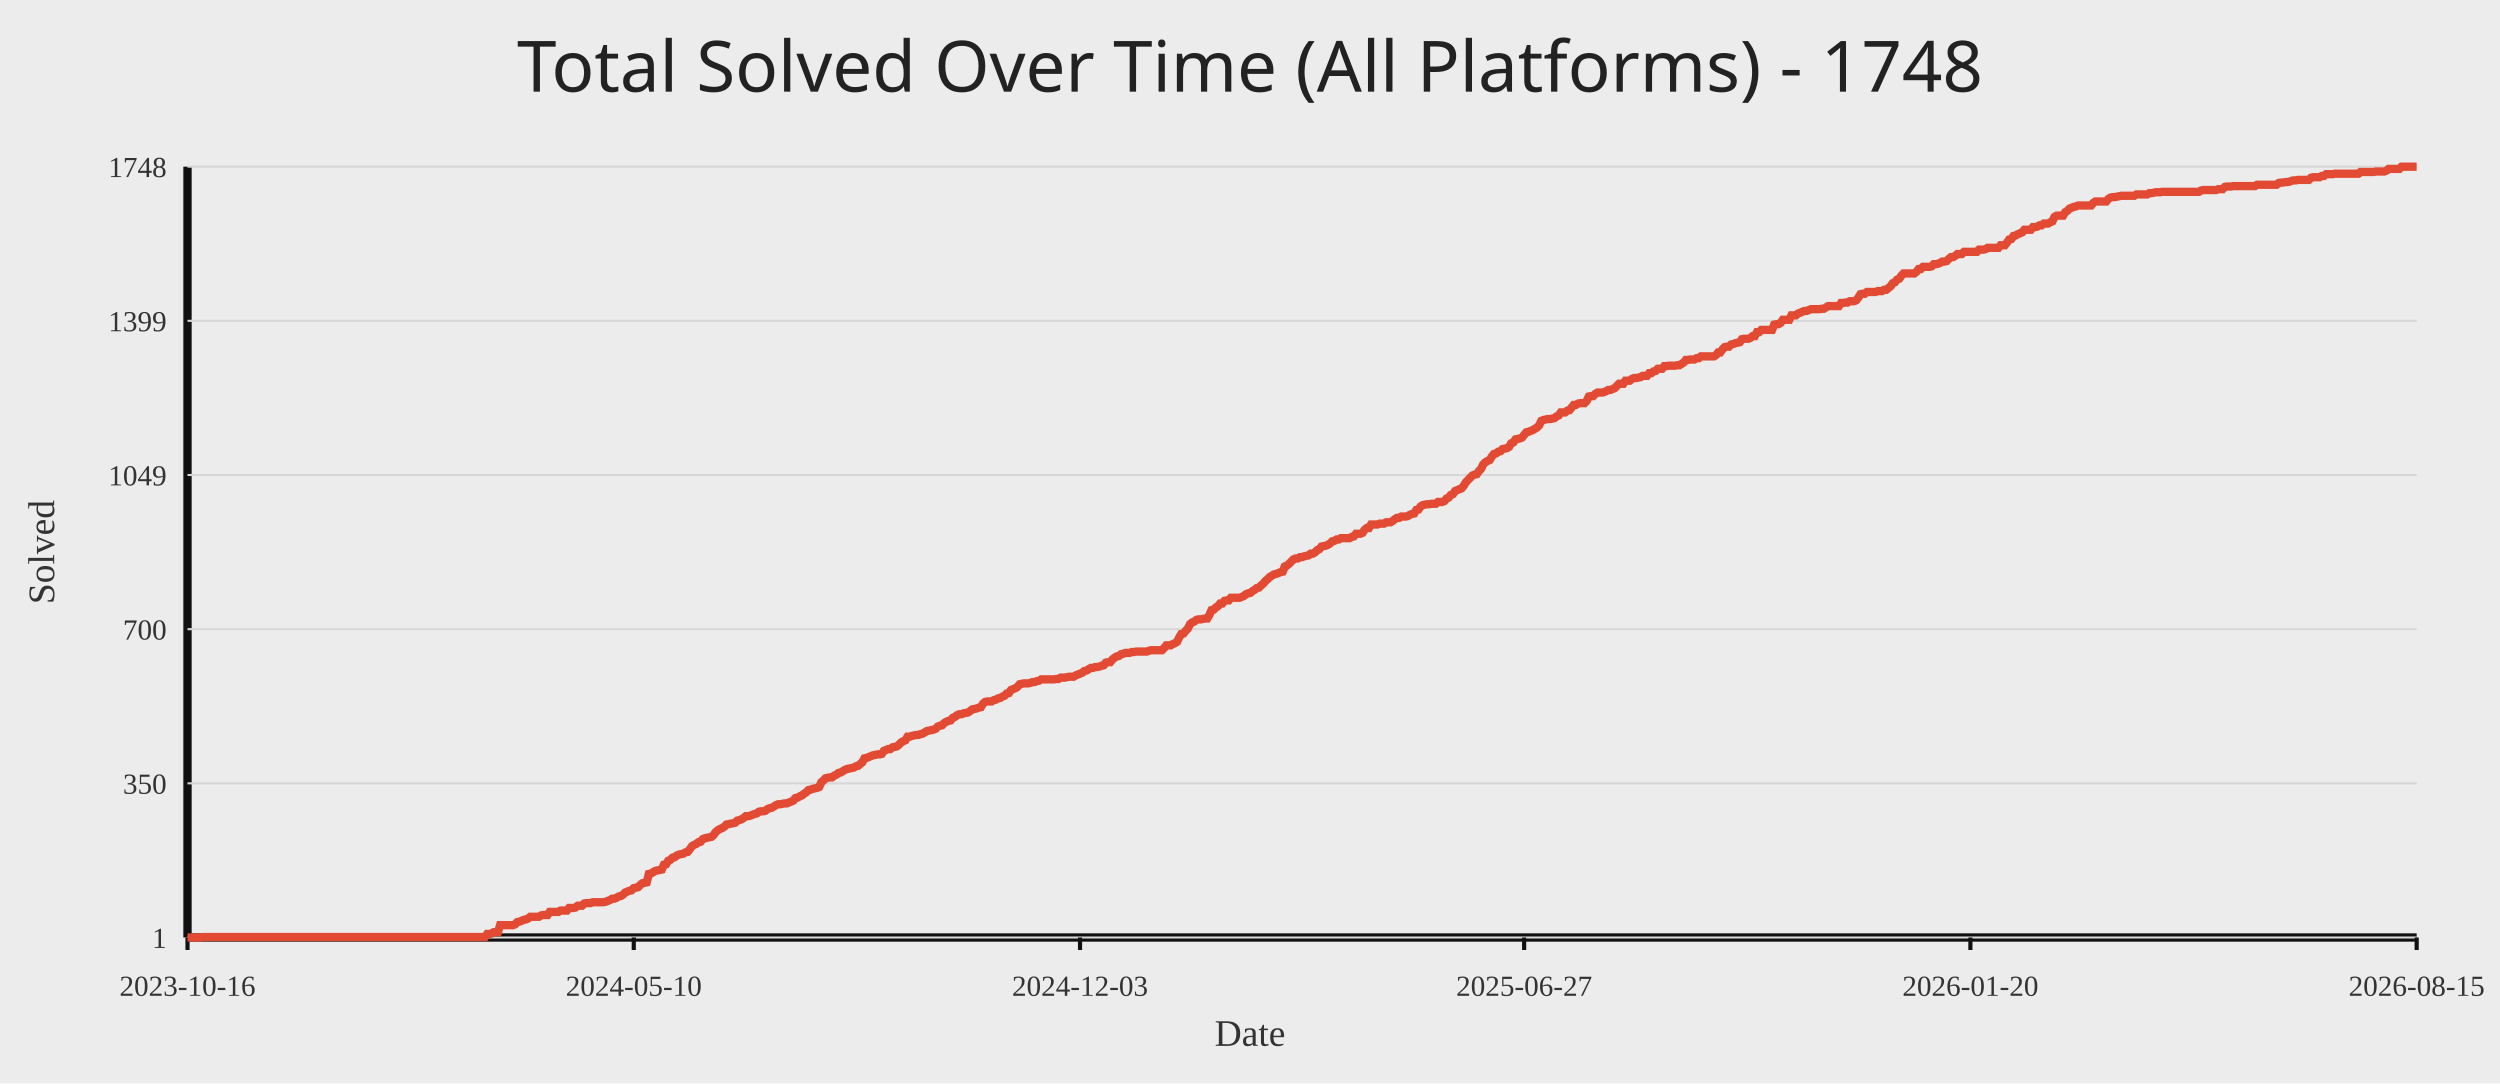
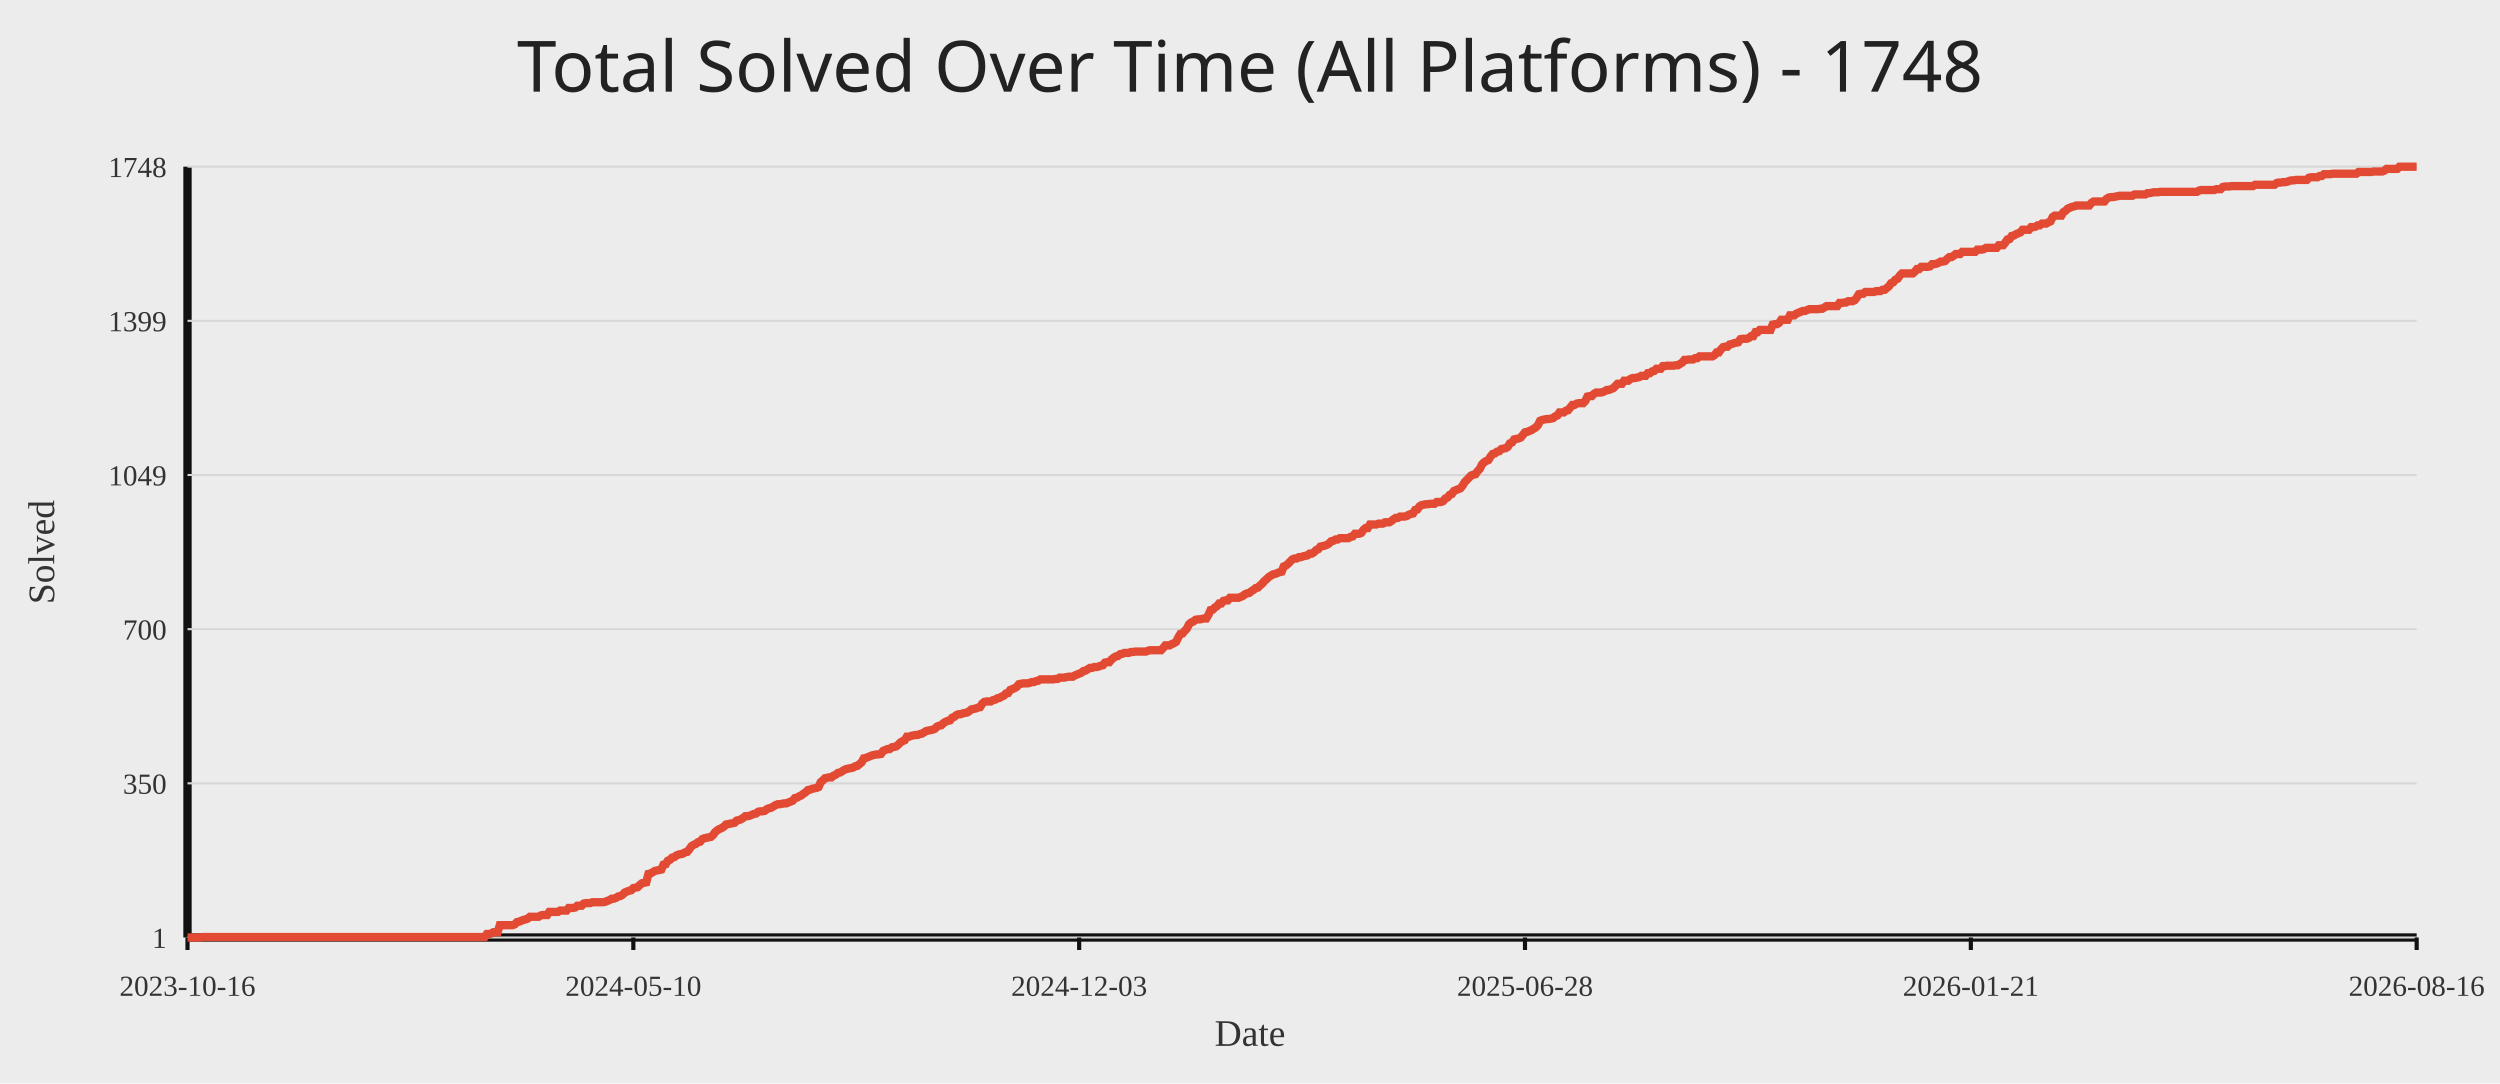
<svg xmlns="http://www.w3.org/2000/svg" width="1200" height="520">
  <rect width="100%" height="100%" fill="#ececec" />
  <text x="50%" y="44" text-anchor="middle" fill="#222" font-size="34" font-family="Comic Sans MS, Segoe UI">Total Solved Over Time (All Platforms) - 1748</text>
  <line x1="90" y1="450" x2="1160" y2="450" stroke="#111" stroke-width="4" />
  <line x1="90" y1="80" x2="90" y2="450" stroke="#111" stroke-width="4" />
  <line x1="90" y1="450.00" x2="1160" y2="450.00" stroke="#d7d7d7" stroke-width="1" />
  <text x="80" y="455.00" text-anchor="end" fill="#333" font-size="14">1</text>
  <line x1="90" y1="376.00" x2="1160" y2="376.00" stroke="#d7d7d7" stroke-width="1" />
  <text x="80" y="381.00" text-anchor="end" fill="#333" font-size="14">350</text>
  <line x1="90" y1="302.00" x2="1160" y2="302.00" stroke="#d7d7d7" stroke-width="1" />
  <text x="80" y="307.00" text-anchor="end" fill="#333" font-size="14">700</text>
  <line x1="90" y1="228.00" x2="1160" y2="228.00" stroke="#d7d7d7" stroke-width="1" />
  <text x="80" y="233.00" text-anchor="end" fill="#333" font-size="14">1049</text>
  <line x1="90" y1="154.00" x2="1160" y2="154.00" stroke="#d7d7d7" stroke-width="1" />
  <text x="80" y="159.00" text-anchor="end" fill="#333" font-size="14">1399</text>
  <line x1="90" y1="80.00" x2="1160" y2="80.00" stroke="#d7d7d7" stroke-width="1" />
  <text x="80" y="85.00" text-anchor="end" fill="#333" font-size="14">1748</text>
  <line x1="90.00" y1="450" x2="90.00" y2="456" stroke="#111" stroke-width="2" />
  <text x="90.00" y="478" text-anchor="middle" fill="#333" font-size="14">2023-10-16</text>
-   <line x1="304.21" y1="450" x2="304.21" y2="456" stroke="#111" stroke-width="2" />
-   <text x="304.21" y="478" text-anchor="middle" fill="#333" font-size="14">2024-05-10</text>
-   <line x1="518.41" y1="450" x2="518.41" y2="456" stroke="#111" stroke-width="2" />
-   <text x="518.41" y="478" text-anchor="middle" fill="#333" font-size="14">2024-12-03</text>
-   <line x1="731.59" y1="450" x2="731.59" y2="456" stroke="#111" stroke-width="2" />
-   <text x="731.59" y="478" text-anchor="middle" fill="#333" font-size="14">2025-06-27</text>
-   <line x1="945.79" y1="450" x2="945.79" y2="456" stroke="#111" stroke-width="2" />
-   <text x="945.79" y="478" text-anchor="middle" fill="#333" font-size="14">2026-01-20</text>
+   <line x1="304.00" y1="450" x2="304.00" y2="456" stroke="#111" stroke-width="2" />
+   <text x="304.00" y="478" text-anchor="middle" fill="#333" font-size="14">2024-05-10</text>
+   <line x1="518.00" y1="450" x2="518.00" y2="456" stroke="#111" stroke-width="2" />
+   <text x="518.00" y="478" text-anchor="middle" fill="#333" font-size="14">2024-12-03</text>
+   <line x1="732.00" y1="450" x2="732.00" y2="456" stroke="#111" stroke-width="2" />
+   <text x="732.00" y="478" text-anchor="middle" fill="#333" font-size="14">2025-06-28</text>
+   <line x1="946.00" y1="450" x2="946.00" y2="456" stroke="#111" stroke-width="2" />
+   <text x="946.00" y="478" text-anchor="middle" fill="#333" font-size="14">2026-01-21</text>
  <line x1="1160.00" y1="450" x2="1160.00" y2="456" stroke="#111" stroke-width="2" />
-   <text x="1160.00" y="478" text-anchor="middle" fill="#333" font-size="14">2026-08-15</text>
-   <polyline fill="none" stroke="#e24a33" stroke-width="4" points="90.00,450.00 91.03,450.00 92.07,450.00 93.10,450.00 94.14,450.00 95.17,450.00 96.21,450.00 97.24,449.79 98.28,449.79 99.31,449.79 100.35,449.79 101.38,449.79 102.42,449.79 103.45,449.79 104.49,449.79 105.52,449.79 106.56,449.79 107.59,449.79 108.63,449.79 109.66,449.79 110.70,449.79 111.73,449.79 112.77,449.79 113.80,449.79 114.84,449.79 115.87,449.79 116.91,449.79 117.94,449.79 118.97,449.79 120.01,449.79 121.04,449.79 122.08,449.79 123.11,449.79 124.15,449.79 125.18,449.79 126.22,449.79 127.25,449.79 128.29,449.79 129.32,449.79 130.36,449.79 131.39,449.79 132.43,449.79 133.46,449.79 134.50,449.79 135.53,449.79 136.57,449.79 137.60,449.79 138.64,449.79 139.67,449.79 140.71,449.79 141.74,449.79 142.78,449.79 143.81,449.79 144.85,449.79 145.88,449.79 146.91,449.79 147.95,449.79 148.98,449.79 150.02,449.79 151.05,449.79 152.09,449.79 153.12,449.79 154.16,449.79 155.19,449.79 156.23,449.79 157.26,449.79 158.30,449.79 159.33,449.79 160.37,449.79 161.40,449.79 162.44,449.79 163.47,449.79 164.51,449.79 165.54,449.79 166.58,449.79 167.61,449.79 168.65,449.79 169.68,449.79 170.72,449.79 171.75,449.79 172.79,449.79 173.82,449.79 174.85,449.79 175.89,449.79 176.92,449.79 177.96,449.79 178.99,449.79 180.03,449.79 181.06,449.79 182.10,449.79 183.13,449.79 184.17,449.79 185.20,449.79 186.24,449.79 187.27,449.79 188.31,449.79 189.34,449.79 190.38,449.79 191.41,449.79 192.45,449.79 193.48,449.79 194.52,449.79 195.55,449.79 196.59,449.79 197.62,449.79 198.66,449.79 199.69,449.79 200.73,449.79 201.76,449.79 202.79,449.79 203.83,449.79 204.86,449.79 205.90,449.79 206.93,449.79 207.97,449.79 209.00,449.79 210.04,449.79 211.07,449.79 212.11,449.79 213.14,449.79 214.18,449.79 215.21,449.79 216.25,449.79 217.28,449.79 218.32,449.79 219.35,449.79 220.39,449.79 221.42,449.79 222.46,449.79 223.49,449.79 224.53,449.79 225.56,449.79 226.60,449.79 227.63,449.79 228.67,449.79 229.70,449.79 230.74,449.79 231.77,449.79 232.80,449.79 233.84,448.31 234.87,448.31 235.91,448.09 236.94,447.46 237.98,447.46 239.01,447.46 240.05,444.07 241.08,444.07 242.12,444.07 243.15,444.07 244.19,444.07 245.22,444.07 246.26,444.07 247.29,443.65 248.33,442.59 249.36,442.38 250.40,441.95 251.43,441.53 252.47,441.32 253.50,440.89 254.54,440.05 255.57,440.05 256.61,440.05 257.64,440.05 258.68,440.05 259.71,439.41 260.74,439.20 261.78,439.20 262.81,439.20 263.85,437.72 264.88,437.72 265.92,437.72 266.95,437.72 267.99,437.72 269.02,437.08 270.06,437.08 271.09,437.08 272.13,437.08 273.16,435.81 274.20,435.81 275.23,435.81 276.27,435.60 277.30,434.75 278.34,434.75 279.37,434.75 280.41,433.69 281.44,433.48 282.48,433.48 283.51,433.48 284.55,433.06 285.58,433.06 286.62,433.06 287.65,433.06 288.68,433.06 289.72,433.06 290.75,432.84 291.79,432.42 292.82,432.00 293.86,431.36 294.89,431.36 295.93,430.94 296.96,430.30 298.00,430.09 299.03,429.46 300.07,428.40 301.10,427.97 302.14,427.55 303.17,427.34 304.21,426.28 305.24,426.07 306.28,425.86 307.31,424.80 308.35,423.95 309.38,423.74 310.42,423.53 311.45,419.50 312.49,419.29 313.52,418.65 314.56,418.02 315.59,417.81 316.62,417.60 317.66,417.38 318.69,415.05 319.73,414.84 320.76,413.15 321.80,412.72 322.83,411.67 323.87,411.45 324.90,410.61 325.94,410.18 326.97,409.97 328.01,409.76 329.04,409.12 330.08,408.91 331.11,407.64 332.15,406.16 333.18,405.52 334.22,405.10 335.25,404.25 336.29,404.04 337.32,402.77 338.36,402.35 339.39,402.14 340.43,401.92 341.46,401.71 342.50,400.86 343.53,399.38 344.56,398.53 345.60,397.90 346.63,397.48 347.67,396.84 348.70,395.78 349.74,395.57 350.77,395.36 351.81,395.15 352.84,394.93 353.88,393.88 354.91,393.66 355.95,393.24 356.98,392.60 358.02,391.76 359.05,391.76 360.09,391.55 361.12,391.12 362.16,390.70 363.19,390.49 364.23,389.64 365.26,389.43 366.30,389.43 367.33,389.22 368.37,388.37 369.40,387.95 370.44,387.73 371.47,387.10 372.50,386.46 373.54,386.04 374.57,386.04 375.61,385.83 376.64,385.62 377.68,385.62 378.71,385.19 379.75,384.77 380.78,384.34 381.82,383.07 382.85,382.86 383.89,382.23 384.92,381.80 385.96,380.96 386.99,380.32 388.03,379.26 389.06,379.05 390.10,378.63 391.13,378.41 392.17,378.20 393.20,377.78 394.24,375.45 395.27,374.60 396.31,373.54 397.34,373.33 398.38,373.12 399.41,373.12 400.44,372.27 401.48,371.85 402.51,371.00 403.55,370.79 404.58,370.15 405.62,369.52 406.65,369.10 407.69,368.88 408.72,368.67 409.76,368.46 410.79,367.82 411.83,367.61 412.86,366.77 413.90,365.92 414.93,364.01 415.97,363.80 417.00,363.38 418.04,362.95 419.07,362.53 420.11,362.32 421.14,362.11 422.18,362.11 423.21,361.89 424.25,360.41 425.28,359.99 426.32,359.56 427.35,359.56 428.38,358.72 429.42,358.51 430.45,358.29 431.49,357.45 432.52,356.39 433.56,355.75 434.59,355.33 435.63,353.63 436.66,353.63 437.70,353.21 438.73,353.00 439.77,352.79 440.80,352.79 441.84,352.36 442.87,352.15 443.91,351.52 444.94,350.88 445.98,350.67 447.01,350.46 448.05,350.25 449.08,349.82 450.12,348.76 451.15,348.34 452.19,348.13 453.22,347.07 454.26,346.43 455.29,346.01 456.32,345.80 457.36,344.53 458.39,344.10 459.43,343.26 460.46,342.83 461.50,342.83 462.53,342.41 463.57,342.20 464.60,341.99 465.64,341.35 466.67,340.50 467.71,340.29 468.74,340.08 469.78,339.66 470.81,339.44 471.85,337.75 472.88,336.90 473.92,336.69 474.95,336.69 475.99,336.69 477.02,336.06 478.06,335.84 479.09,335.21 480.13,335.00 481.16,334.36 482.20,333.94 483.23,332.88 484.26,332.67 485.30,331.18 486.33,330.76 487.37,330.34 488.40,329.70 489.44,328.43 490.47,328.22 491.51,328.01 492.54,328.01 493.58,328.01 494.61,327.80 495.65,327.37 496.68,327.37 497.72,326.95 498.75,326.74 499.79,326.10 500.82,326.10 501.86,326.10 502.89,326.10 503.93,326.10 504.96,326.10 506.00,326.10 507.03,325.89 508.07,325.89 509.10,325.25 510.14,325.25 511.17,325.25 512.21,325.04 513.24,324.83 514.27,324.83 515.31,324.83 516.34,324.20 517.38,323.77 518.41,323.35 519.45,322.93 520.48,322.08 521.52,321.87 522.55,321.23 523.59,320.60 524.62,320.60 525.66,320.17 526.69,320.17 527.73,319.96 528.76,319.54 529.80,319.32 530.83,318.05 531.87,317.84 532.90,317.84 533.94,316.57 534.97,315.72 536.01,315.09 537.04,314.88 538.08,314.03 539.11,313.82 540.15,313.39 541.18,313.39 542.21,313.39 543.25,312.97 544.28,312.97 545.32,312.76 546.35,312.76 547.39,312.76 548.42,312.76 549.46,312.76 550.49,312.76 551.53,312.34 552.56,312.12 553.60,312.12 554.63,312.12 555.67,312.12 556.70,312.12 557.74,312.12 558.77,311.06 559.81,309.79 560.84,309.79 561.88,309.79 562.91,309.16 563.95,308.73 564.98,308.10 566.02,305.98 567.05,304.29 568.09,304.08 569.12,302.80 570.15,301.75 571.19,299.63 572.22,298.78 573.26,298.36 574.29,297.51 575.33,297.30 576.36,297.30 577.40,297.09 578.43,296.87 579.47,296.87 580.50,295.18 581.54,292.85 582.57,292.64 583.61,291.58 584.64,290.94 585.68,289.67 586.71,289.67 587.75,288.40 588.78,288.19 589.82,288.19 590.85,286.92 591.89,286.92 592.92,286.92 593.96,286.92 594.99,286.92 596.03,286.50 597.06,286.07 598.09,285.23 599.13,284.80 600.16,284.59 601.20,283.74 602.23,283.11 603.27,282.26 604.30,282.05 605.34,280.99 606.37,280.14 607.41,278.87 608.44,278.03 609.48,276.97 610.51,276.33 611.55,275.70 612.58,275.48 613.62,275.06 614.65,274.64 615.69,274.42 616.72,271.88 617.76,271.46 618.79,270.61 619.83,269.55 620.86,268.49 621.90,268.07 622.93,268.07 623.97,267.44 625.00,267.44 626.03,267.01 627.07,266.80 628.10,266.59 629.14,265.74 630.17,265.74 631.21,265.11 632.24,264.05 633.28,263.62 634.31,262.35 635.35,262.14 636.38,261.93 637.42,261.51 638.45,260.87 639.49,259.81 640.52,259.60 641.56,258.96 642.59,258.96 643.63,258.33 644.66,258.33 645.70,258.33 646.73,258.33 647.77,258.33 648.80,257.69 649.84,257.48 650.87,256.21 651.91,256.21 652.94,256.21 653.97,255.79 655.01,254.30 656.04,253.46 657.08,253.46 658.11,251.76 659.15,251.76 660.18,251.76 661.22,251.76 662.25,251.34 663.29,251.34 664.32,251.34 665.36,250.70 666.39,250.70 667.43,250.70 668.46,250.07 669.50,249.22 670.53,248.59 671.57,248.59 672.60,247.95 673.64,247.95 674.67,247.95 675.71,247.74 676.74,247.10 677.78,246.68 678.81,246.47 679.85,244.77 680.88,244.56 681.91,243.08 682.95,242.44 683.98,242.23 685.02,242.02 686.05,242.02 687.09,241.81 688.12,241.81 689.16,241.81 690.19,240.96 691.23,240.96 692.26,240.96 693.30,240.54 694.33,239.27 695.37,238.84 696.40,237.57 697.44,237.15 698.47,235.67 699.51,235.24 700.54,234.82 701.58,234.40 702.61,233.13 703.65,231.43 704.68,230.37 705.72,229.31 706.75,228.25 707.79,227.83 708.82,227.62 709.85,226.14 710.89,225.08 711.92,222.96 712.96,221.90 713.99,221.27 715.03,220.84 716.06,219.15 717.10,217.88 718.13,217.66 719.17,216.82 720.20,216.61 721.24,215.55 722.27,215.33 723.31,215.12 724.34,214.49 725.38,212.79 726.41,212.37 727.45,210.89 728.48,210.68 729.52,210.46 730.55,210.04 731.59,208.77 732.62,207.50 733.66,207.29 734.69,206.86 735.73,206.44 736.76,205.80 737.79,205.17 738.83,204.11 739.86,201.99 740.90,201.57 741.93,201.36 742.97,201.14 744.00,201.14 745.04,200.93 746.07,200.72 747.11,199.87 748.14,199.45 749.18,197.97 750.21,197.97 751.25,197.97 752.28,197.12 753.32,196.91 754.35,195.64 755.39,194.37 756.42,194.37 757.46,193.73 758.49,193.52 759.53,193.52 760.56,193.52 761.60,192.46 762.63,190.34 763.67,190.13 764.70,190.13 765.74,189.07 766.77,188.44 767.80,188.44 768.84,188.44 769.87,188.23 770.91,187.80 771.94,187.17 772.98,187.17 774.01,186.74 775.05,186.32 776.08,185.26 777.12,184.20 778.15,184.20 779.19,184.20 780.22,182.72 781.26,182.72 782.29,182.72 783.33,181.87 784.36,181.45 785.40,181.45 786.43,181.24 787.47,181.02 788.50,180.39 789.54,180.39 790.57,180.39 791.61,179.12 792.64,179.12 793.68,178.27 794.71,178.06 795.74,177.00 796.78,177.00 797.81,177.00 798.85,175.73 799.88,175.73 800.92,175.52 801.95,175.52 802.99,175.52 804.02,175.52 805.06,175.31 806.09,175.31 807.13,174.67 808.16,174.04 809.20,172.76 810.23,172.76 811.27,172.55 812.30,172.55 813.34,172.55 814.37,171.92 815.41,171.92 816.44,171.07 817.48,171.07 818.51,171.07 819.55,171.07 820.58,171.07 821.62,171.07 822.65,171.07 823.68,170.44 824.72,169.16 825.75,169.16 826.79,167.68 827.82,166.62 828.86,166.41 829.89,166.41 830.93,165.35 831.96,165.14 833.00,164.72 834.03,164.50 835.07,164.29 836.10,162.81 837.14,162.60 838.17,162.60 839.21,162.60 840.24,162.18 841.28,161.33 842.31,161.33 843.35,159.42 844.38,159.42 845.42,158.36 846.45,158.36 847.49,158.36 848.52,158.36 849.56,158.36 850.59,158.36 851.62,155.82 852.66,155.61 853.69,155.61 854.73,154.97 855.76,153.49 856.80,153.49 857.83,153.49 858.87,153.49 859.90,151.37 860.94,151.37 861.97,151.37 863.01,150.53 864.04,150.10 865.08,149.68 866.11,149.26 867.15,149.26 868.18,148.83 869.22,148.41 870.25,148.41 871.29,148.41 872.32,148.41 873.36,148.41 874.39,148.20 875.43,148.20 876.46,147.56 877.50,146.93 878.53,146.93 879.56,146.93 880.60,146.93 881.63,146.93 882.67,146.93 883.70,145.44 884.74,145.44 885.77,145.23 886.81,145.23 887.84,144.60 888.88,144.60 889.91,144.60 890.95,144.17 891.98,142.90 893.02,141.21 894.05,141.00 895.09,141.00 896.12,140.15 897.16,140.15 898.19,140.15 899.23,140.15 900.26,140.15 901.30,139.73 902.33,139.73 903.37,139.73 904.40,139.09 905.44,139.09 906.47,138.24 907.50,137.40 908.54,135.91 909.57,135.49 910.61,134.22 911.64,133.80 912.68,132.31 913.71,131.25 914.75,131.25 915.78,131.25 916.82,131.25 917.85,131.25 918.89,131.25 919.92,130.41 920.96,129.14 921.99,129.14 923.03,128.08 924.06,128.08 925.10,128.08 926.13,128.08 927.17,127.86 928.20,126.81 929.24,126.81 930.27,126.59 931.31,126.17 932.34,125.54 933.38,125.54 934.41,125.32 935.44,124.26 936.48,123.42 937.51,123.42 938.55,122.78 939.58,121.93 940.62,121.93 941.65,121.93 942.69,120.88 943.72,120.88 944.76,120.88 945.79,120.88 946.83,120.88 947.86,120.88 948.90,120.88 949.93,119.82 950.97,119.82 952.00,119.82 953.04,119.61 954.07,118.97 955.11,118.97 956.14,118.97 957.18,118.97 958.21,118.97 959.25,118.97 960.28,117.70 961.32,117.70 962.35,117.70 963.38,116.43 964.42,114.95 965.45,114.73 966.49,113.25 967.52,113.04 968.56,112.40 969.59,111.98 970.63,111.56 971.66,110.29 972.70,110.29 973.73,110.29 974.77,110.29 975.80,109.02 976.84,109.02 977.87,108.80 978.91,108.17 979.94,108.17 980.98,107.32 982.01,107.32 983.05,107.32 984.08,106.69 985.12,106.26 986.15,104.14 987.19,103.51 988.22,103.51 989.26,103.51 990.29,103.51 991.32,101.81 992.36,101.18 993.39,100.12 994.43,99.70 995.46,99.27 996.50,99.06 997.53,98.64 998.57,98.64 999.60,98.64 1000.64,98.64 1001.67,98.64 1002.71,98.64 1003.74,98.64 1004.78,97.37 1005.81,96.73 1006.85,96.73 1007.88,96.73 1008.92,96.73 1009.95,96.73 1010.99,96.73 1012.02,95.46 1013.06,94.83 1014.09,94.61 1015.13,94.61 1016.16,94.40 1017.20,94.19 1018.23,93.98 1019.26,93.98 1020.30,93.98 1021.33,93.98 1022.37,93.98 1023.40,93.98 1024.44,93.98 1025.47,93.34 1026.51,93.34 1027.54,93.34 1028.58,93.34 1029.61,93.34 1030.65,93.34 1031.68,92.71 1032.72,92.71 1033.75,92.50 1034.79,92.28 1035.82,92.28 1036.86,92.28 1037.89,92.07 1038.93,92.07 1039.96,92.07 1041.00,92.07 1042.03,92.07 1043.07,92.07 1044.10,92.07 1045.14,92.07 1046.17,92.07 1047.21,92.07 1048.24,92.07 1049.27,92.07 1050.31,92.07 1051.34,92.07 1052.38,92.07 1053.41,92.07 1054.45,92.07 1055.48,92.07 1056.52,91.44 1057.55,91.22 1058.59,91.22 1059.62,91.22 1060.66,91.22 1061.69,91.22 1062.73,91.22 1063.76,91.22 1064.80,90.80 1065.83,90.80 1066.87,90.80 1067.90,89.74 1068.94,89.53 1069.97,89.53 1071.01,89.53 1072.04,89.32 1073.08,89.32 1074.11,89.32 1075.15,89.32 1076.18,89.32 1077.21,89.32 1078.25,89.32 1079.28,89.32 1080.32,89.32 1081.35,89.32 1082.39,89.32 1083.42,88.68 1084.46,88.68 1085.49,88.68 1086.53,88.68 1087.56,88.68 1088.60,88.68 1089.63,88.68 1090.67,88.68 1091.70,88.68 1092.74,88.68 1093.77,87.84 1094.81,87.62 1095.84,87.62 1096.88,87.41 1097.91,87.41 1098.95,87.20 1099.98,86.78 1101.02,86.57 1102.05,86.57 1103.09,86.35 1104.12,86.35 1105.15,86.35 1106.19,86.35 1107.22,86.35 1108.26,86.35 1109.29,85.29 1110.33,85.08 1111.36,85.08 1112.40,85.08 1113.43,85.08 1114.47,84.45 1115.50,84.45 1116.54,83.60 1117.57,83.60 1118.61,83.60 1119.64,83.60 1120.68,83.39 1121.71,83.39 1122.75,83.39 1123.78,83.39 1124.82,83.39 1125.85,83.39 1126.89,83.39 1127.92,83.39 1128.96,83.39 1129.99,83.39 1131.03,83.39 1132.06,83.39 1133.09,82.54 1134.13,82.54 1135.16,82.54 1136.20,82.54 1137.23,82.54 1138.27,82.54 1139.30,82.54 1140.34,82.33 1141.37,82.33 1142.41,82.33 1143.44,82.33 1144.48,82.33 1145.51,81.91 1146.55,81.06 1147.58,81.06 1148.62,81.06 1149.65,81.06 1150.69,81.06 1151.72,81.06 1152.76,80.00 1153.79,80.00 1154.83,80.00 1155.86,80.00 1156.90,80.00 1157.93,80.00 1158.97,80.00 1160.00,80.00" />
+   <text x="1160.00" y="478" text-anchor="middle" fill="#333" font-size="14">2026-08-16</text>
+   <polyline fill="none" stroke="#e24a33" stroke-width="4" points="90.00,450.00 91.03,450.00 92.07,450.00 93.10,450.00 94.14,450.00 95.17,450.00 96.20,450.00 97.24,449.79 98.27,449.79 99.30,449.79 100.34,449.79 101.37,449.79 102.41,449.79 103.44,449.79 104.47,449.79 105.51,449.79 106.54,449.79 107.57,449.79 108.61,449.79 109.64,449.79 110.68,449.79 111.71,449.79 112.74,449.79 113.78,449.79 114.81,449.79 115.85,449.79 116.88,449.79 117.91,449.79 118.95,449.79 119.98,449.79 121.01,449.79 122.05,449.79 123.08,449.79 124.12,449.79 125.15,449.79 126.18,449.79 127.22,449.79 128.25,449.79 129.29,449.79 130.32,449.79 131.35,449.79 132.39,449.79 133.42,449.79 134.45,449.79 135.49,449.79 136.52,449.79 137.56,449.79 138.59,449.79 139.62,449.79 140.66,449.79 141.69,449.79 142.72,449.79 143.76,449.79 144.79,449.79 145.83,449.79 146.86,449.79 147.89,449.79 148.93,449.79 149.96,449.79 151.00,449.79 152.03,449.79 153.06,449.79 154.10,449.79 155.13,449.79 156.16,449.79 157.20,449.79 158.23,449.79 159.27,449.79 160.30,449.79 161.33,449.79 162.37,449.79 163.40,449.79 164.43,449.79 165.47,449.79 166.50,449.79 167.54,449.79 168.57,449.79 169.60,449.79 170.64,449.79 171.67,449.79 172.71,449.79 173.74,449.79 174.77,449.79 175.81,449.79 176.84,449.79 177.87,449.79 178.91,449.79 179.94,449.79 180.98,449.79 182.01,449.79 183.04,449.79 184.08,449.79 185.11,449.79 186.14,449.79 187.18,449.79 188.21,449.79 189.25,449.79 190.28,449.79 191.31,449.79 192.35,449.79 193.38,449.79 194.42,449.79 195.45,449.79 196.48,449.79 197.52,449.79 198.55,449.79 199.58,449.79 200.62,449.79 201.65,449.79 202.69,449.79 203.72,449.79 204.75,449.79 205.79,449.79 206.82,449.79 207.86,449.79 208.89,449.79 209.92,449.79 210.96,449.79 211.99,449.79 213.02,449.79 214.06,449.79 215.09,449.79 216.13,449.79 217.16,449.79 218.19,449.79 219.23,449.79 220.26,449.79 221.29,449.79 222.33,449.79 223.36,449.79 224.40,449.79 225.43,449.79 226.46,449.79 227.50,449.79 228.53,449.79 229.57,449.79 230.60,449.79 231.63,449.79 232.67,449.79 233.70,448.31 234.73,448.31 235.77,448.09 236.80,447.46 237.84,447.46 238.87,447.46 239.90,444.07 240.94,444.07 241.97,444.07 243.00,444.07 244.04,444.07 245.07,444.07 246.11,444.07 247.14,443.65 248.17,442.59 249.21,442.38 250.24,441.95 251.28,441.53 252.31,441.32 253.34,440.89 254.38,440.05 255.41,440.05 256.44,440.05 257.48,440.05 258.51,440.05 259.55,439.41 260.58,439.20 261.61,439.20 262.65,439.20 263.68,437.72 264.71,437.72 265.75,437.72 266.78,437.72 267.82,437.72 268.85,437.08 269.88,437.08 270.92,437.08 271.95,437.08 272.99,435.81 274.02,435.81 275.05,435.81 276.09,435.60 277.12,434.75 278.15,434.75 279.19,434.75 280.22,433.69 281.26,433.48 282.29,433.48 283.32,433.48 284.36,433.06 285.39,433.06 286.43,433.06 287.46,433.06 288.49,433.06 289.53,433.06 290.56,432.84 291.59,432.42 292.63,432.00 293.66,431.36 294.70,431.36 295.73,430.94 296.76,430.30 297.80,430.09 298.83,429.46 299.86,428.40 300.90,427.97 301.93,427.55 302.97,427.34 304.00,426.28 305.03,426.07 306.07,425.86 307.10,424.80 308.14,423.95 309.17,423.74 310.20,423.53 311.24,419.50 312.27,419.29 313.30,418.65 314.34,418.02 315.37,417.81 316.41,417.60 317.44,417.38 318.47,415.05 319.51,414.84 320.54,413.15 321.57,412.72 322.61,411.67 323.64,411.45 324.68,410.61 325.71,410.18 326.74,409.97 327.78,409.76 328.81,409.12 329.85,408.91 330.88,407.64 331.91,406.16 332.95,405.52 333.98,405.10 335.01,404.25 336.05,404.04 337.08,402.77 338.12,402.35 339.15,402.14 340.18,401.92 341.22,401.71 342.25,400.86 343.29,399.38 344.32,398.53 345.35,397.90 346.39,397.48 347.42,396.84 348.45,395.78 349.49,395.57 350.52,395.36 351.56,395.15 352.59,394.93 353.62,393.88 354.66,393.66 355.69,393.24 356.72,392.60 357.76,391.76 358.79,391.76 359.83,391.55 360.86,391.12 361.89,390.70 362.93,390.49 363.96,389.64 365.00,389.43 366.03,389.43 367.06,389.22 368.10,388.37 369.13,387.95 370.16,387.73 371.20,387.10 372.23,386.46 373.27,386.04 374.30,386.04 375.33,385.83 376.37,385.62 377.40,385.62 378.43,385.19 379.47,384.77 380.50,384.34 381.54,383.07 382.57,382.86 383.60,382.23 384.64,381.80 385.67,380.96 386.71,380.32 387.74,379.26 388.77,379.05 389.81,378.63 390.84,378.41 391.87,378.20 392.91,377.78 393.94,375.45 394.98,374.60 396.01,373.54 397.04,373.33 398.08,373.12 399.11,373.12 400.14,372.27 401.18,371.85 402.21,371.00 403.25,370.79 404.28,370.15 405.31,369.52 406.35,369.10 407.38,368.88 408.42,368.67 409.45,368.46 410.48,367.82 411.52,367.61 412.55,366.77 413.58,365.92 414.62,364.01 415.65,363.80 416.69,363.38 417.72,362.95 418.75,362.53 419.79,362.32 420.82,362.11 421.86,362.11 422.89,361.89 423.92,360.41 424.96,359.99 425.99,359.56 427.02,359.56 428.06,358.72 429.09,358.51 430.13,358.29 431.16,357.45 432.19,356.39 433.23,355.75 434.26,355.33 435.29,353.63 436.33,353.63 437.36,353.21 438.40,353.00 439.43,352.79 440.46,352.79 441.50,352.36 442.53,352.15 443.57,351.52 444.60,350.88 445.63,350.67 446.67,350.46 447.70,350.25 448.73,349.82 449.77,348.76 450.80,348.34 451.84,348.13 452.87,347.07 453.90,346.43 454.94,346.01 455.97,345.80 457.00,344.53 458.04,344.10 459.07,343.26 460.11,342.83 461.14,342.83 462.17,342.41 463.21,342.20 464.24,341.99 465.28,341.35 466.31,340.50 467.34,340.29 468.38,340.08 469.41,339.66 470.44,339.44 471.48,337.75 472.51,336.90 473.55,336.69 474.58,336.69 475.61,336.69 476.65,336.06 477.68,335.84 478.71,335.21 479.75,335.00 480.78,334.36 481.82,333.94 482.85,332.88 483.88,332.67 484.92,331.18 485.95,330.76 486.99,330.34 488.02,329.70 489.05,328.43 490.09,328.22 491.12,328.01 492.15,328.01 493.19,328.01 494.22,327.80 495.26,327.37 496.29,327.37 497.32,326.95 498.36,326.74 499.39,326.10 500.43,326.10 501.46,326.10 502.49,326.10 503.53,326.10 504.56,326.10 505.59,326.10 506.63,325.89 507.66,325.89 508.70,325.25 509.73,325.25 510.76,325.25 511.80,325.04 512.83,324.83 513.86,324.83 514.90,324.83 515.93,324.20 516.97,323.77 518.00,323.35 519.03,322.93 520.07,322.08 521.10,321.87 522.14,321.23 523.17,320.60 524.20,320.60 525.24,320.17 526.27,320.17 527.30,319.96 528.34,319.54 529.37,319.32 530.41,318.05 531.44,317.84 532.47,317.84 533.51,316.57 534.54,315.72 535.57,315.09 536.61,314.88 537.64,314.03 538.68,313.82 539.71,313.39 540.74,313.39 541.78,313.39 542.81,312.97 543.85,312.97 544.88,312.76 545.91,312.76 546.95,312.76 547.98,312.76 549.01,312.76 550.05,312.76 551.08,312.34 552.12,312.12 553.15,312.12 554.18,312.12 555.22,312.12 556.25,312.12 557.29,312.12 558.32,311.06 559.35,309.79 560.39,309.79 561.42,309.79 562.45,309.16 563.49,308.73 564.52,308.10 565.56,305.98 566.59,304.29 567.62,304.08 568.66,302.80 569.69,301.75 570.72,299.63 571.76,298.78 572.79,298.36 573.83,297.51 574.86,297.30 575.89,297.30 576.93,297.09 577.96,296.87 579.00,296.87 580.03,295.18 581.06,292.85 582.10,292.64 583.13,291.58 584.16,290.94 585.20,289.67 586.23,289.67 587.27,288.40 588.30,288.19 589.33,288.19 590.37,286.92 591.40,286.92 592.43,286.92 593.47,286.92 594.50,286.92 595.54,286.50 596.57,286.07 597.60,285.23 598.64,284.80 599.67,284.59 600.71,283.74 601.74,283.11 602.77,282.26 603.81,282.05 604.84,280.99 605.87,280.14 606.91,278.87 607.94,278.03 608.98,276.97 610.01,276.33 611.04,275.70 612.08,275.48 613.11,275.06 614.14,274.64 615.18,274.42 616.21,271.88 617.25,271.46 618.28,270.61 619.31,269.55 620.35,268.49 621.38,268.07 622.42,268.07 623.45,267.44 624.48,267.44 625.52,267.01 626.55,266.80 627.58,266.59 628.62,265.74 629.65,265.74 630.69,265.11 631.72,264.05 632.75,263.62 633.79,262.35 634.82,262.14 635.86,261.93 636.89,261.51 637.92,260.87 638.96,259.81 639.99,259.60 641.02,258.96 642.06,258.96 643.09,258.33 644.13,258.33 645.16,258.33 646.19,258.33 647.23,258.33 648.26,257.69 649.29,257.48 650.33,256.21 651.36,256.21 652.40,256.21 653.43,255.79 654.46,254.30 655.50,253.46 656.53,253.46 657.57,251.76 658.60,251.76 659.63,251.76 660.67,251.76 661.70,251.34 662.73,251.34 663.77,251.34 664.80,250.70 665.84,250.70 666.87,250.70 667.90,250.07 668.94,249.22 669.97,248.59 671.00,248.59 672.04,247.95 673.07,247.95 674.11,247.95 675.14,247.74 676.17,247.10 677.21,246.68 678.24,246.47 679.28,244.77 680.31,244.56 681.34,243.08 682.38,242.44 683.41,242.23 684.44,242.02 685.48,242.02 686.51,241.81 687.55,241.81 688.58,241.81 689.61,240.96 690.65,240.96 691.68,240.96 692.71,240.54 693.75,239.27 694.78,238.84 695.82,237.57 696.85,237.15 697.88,235.67 698.92,235.24 699.95,234.82 700.99,234.40 702.02,233.13 703.05,231.43 704.09,230.37 705.12,229.31 706.15,228.25 707.19,227.83 708.22,227.62 709.26,226.14 710.29,225.08 711.32,222.96 712.36,221.90 713.39,221.27 714.43,220.84 715.46,219.15 716.49,217.88 717.53,217.66 718.56,216.82 719.59,216.61 720.63,215.55 721.66,215.33 722.70,215.12 723.73,214.49 724.76,212.79 725.80,212.37 726.83,210.89 727.86,210.68 728.90,210.46 729.93,210.04 730.97,208.77 732.00,207.50 733.03,207.29 734.07,206.86 735.10,206.44 736.14,205.80 737.17,205.17 738.20,204.11 739.24,201.99 740.27,201.57 741.30,201.36 742.34,201.14 743.37,201.14 744.41,200.93 745.44,200.72 746.47,199.87 747.51,199.45 748.54,197.97 749.57,197.97 750.61,197.97 751.64,197.12 752.68,196.91 753.71,195.64 754.74,194.37 755.78,194.37 756.81,193.73 757.85,193.52 758.88,193.52 759.91,193.52 760.95,192.46 761.98,190.34 763.01,190.13 764.05,190.13 765.08,189.07 766.12,188.44 767.15,188.44 768.18,188.44 769.22,188.23 770.25,187.80 771.29,187.17 772.32,187.17 773.35,186.74 774.39,186.32 775.42,185.26 776.45,184.20 777.49,184.20 778.52,184.20 779.56,182.72 780.59,182.72 781.62,182.72 782.66,181.87 783.69,181.45 784.72,181.45 785.76,181.24 786.79,181.02 787.83,180.39 788.86,180.39 789.89,180.39 790.93,179.12 791.96,179.12 793.00,178.27 794.03,178.06 795.06,177.00 796.10,177.00 797.13,177.00 798.16,175.73 799.20,175.73 800.23,175.52 801.27,175.52 802.30,175.52 803.33,175.52 804.37,175.31 805.40,175.31 806.43,174.67 807.47,174.04 808.50,172.76 809.54,172.76 810.57,172.55 811.60,172.55 812.64,172.55 813.67,171.92 814.71,171.92 815.74,171.07 816.77,171.07 817.81,171.07 818.84,171.07 819.87,171.07 820.91,171.07 821.94,171.07 822.98,170.44 824.01,169.16 825.04,169.16 826.08,167.68 827.11,166.62 828.14,166.41 829.18,166.41 830.21,165.35 831.25,165.14 832.28,164.72 833.31,164.50 834.35,164.29 835.38,162.81 836.42,162.60 837.45,162.60 838.48,162.60 839.52,162.18 840.55,161.33 841.58,161.33 842.62,159.42 843.65,159.42 844.69,158.36 845.72,158.36 846.75,158.36 847.79,158.36 848.82,158.36 849.86,158.36 850.89,155.82 851.92,155.61 852.96,155.61 853.99,154.97 855.02,153.49 856.06,153.49 857.09,153.49 858.13,153.49 859.16,151.37 860.19,151.37 861.23,151.37 862.26,150.53 863.29,150.10 864.33,149.68 865.36,149.26 866.40,149.26 867.43,148.83 868.46,148.41 869.50,148.41 870.53,148.41 871.57,148.41 872.60,148.41 873.63,148.20 874.67,148.20 875.70,147.56 876.73,146.93 877.77,146.93 878.80,146.93 879.84,146.93 880.87,146.93 881.90,146.93 882.94,145.44 883.97,145.44 885.00,145.23 886.04,145.23 887.07,144.60 888.11,144.60 889.14,144.60 890.17,144.17 891.21,142.90 892.24,141.21 893.28,141.00 894.31,141.00 895.34,140.15 896.38,140.15 897.41,140.15 898.44,140.15 899.48,140.15 900.51,139.73 901.55,139.73 902.58,139.73 903.61,139.09 904.65,139.09 905.68,138.24 906.71,137.40 907.75,135.91 908.78,135.49 909.82,134.22 910.85,133.80 911.88,132.31 912.92,131.25 913.95,131.25 914.99,131.25 916.02,131.25 917.05,131.25 918.09,131.25 919.12,130.41 920.15,129.14 921.19,129.14 922.22,128.08 923.26,128.08 924.29,128.08 925.32,128.08 926.36,127.86 927.39,126.81 928.43,126.81 929.46,126.59 930.49,126.17 931.53,125.54 932.56,125.54 933.59,125.32 934.63,124.26 935.66,123.42 936.70,123.42 937.73,122.78 938.76,121.93 939.80,121.93 940.83,121.93 941.86,120.88 942.90,120.88 943.93,120.88 944.97,120.88 946.00,120.88 947.03,120.88 948.07,120.88 949.10,119.82 950.14,119.82 951.17,119.82 952.20,119.61 953.24,118.97 954.27,118.97 955.30,118.97 956.34,118.97 957.37,118.97 958.41,118.97 959.44,117.70 960.47,117.70 961.51,117.70 962.54,116.43 963.57,114.95 964.61,114.73 965.64,113.25 966.68,113.04 967.71,112.40 968.74,111.98 969.78,111.56 970.81,110.29 971.85,110.29 972.88,110.29 973.91,110.29 974.95,109.02 975.98,109.02 977.01,108.80 978.05,108.17 979.08,108.17 980.12,107.32 981.15,107.32 982.18,107.32 983.22,106.69 984.25,106.26 985.29,104.14 986.32,103.51 987.35,103.51 988.39,103.51 989.42,103.51 990.45,101.81 991.49,101.18 992.52,100.12 993.56,99.70 994.59,99.27 995.62,99.06 996.66,98.64 997.69,98.64 998.72,98.64 999.76,98.64 1000.79,98.64 1001.83,98.64 1002.86,98.64 1003.89,97.37 1004.93,96.73 1005.96,96.73 1007.00,96.73 1008.03,96.73 1009.06,96.73 1010.10,96.73 1011.13,95.46 1012.16,94.83 1013.20,94.61 1014.23,94.61 1015.27,94.40 1016.30,94.19 1017.33,93.98 1018.37,93.98 1019.40,93.98 1020.43,93.98 1021.47,93.98 1022.50,93.98 1023.54,93.98 1024.57,93.34 1025.60,93.34 1026.64,93.34 1027.67,93.34 1028.71,93.34 1029.74,93.34 1030.77,92.71 1031.81,92.71 1032.84,92.50 1033.87,92.28 1034.91,92.28 1035.94,92.28 1036.98,92.07 1038.01,92.07 1039.04,92.07 1040.08,92.07 1041.11,92.07 1042.14,92.07 1043.18,92.07 1044.21,92.07 1045.25,92.07 1046.28,92.07 1047.31,92.07 1048.35,92.07 1049.38,92.07 1050.42,92.07 1051.45,92.07 1052.48,92.07 1053.52,92.07 1054.55,92.07 1055.58,91.44 1056.62,91.22 1057.65,91.22 1058.69,91.22 1059.72,91.22 1060.75,91.22 1061.79,91.22 1062.82,91.22 1063.86,90.80 1064.89,90.80 1065.92,90.80 1066.96,89.74 1067.99,89.53 1069.02,89.53 1070.06,89.53 1071.09,89.32 1072.13,89.32 1073.16,89.32 1074.19,89.32 1075.23,89.32 1076.26,89.32 1077.29,89.32 1078.33,89.32 1079.36,89.32 1080.40,89.32 1081.43,89.32 1082.46,88.68 1083.50,88.68 1084.53,88.68 1085.57,88.68 1086.60,88.68 1087.63,88.68 1088.67,88.68 1089.70,88.68 1090.73,88.68 1091.77,88.68 1092.80,87.84 1093.84,87.62 1094.87,87.62 1095.90,87.41 1096.94,87.41 1097.97,87.20 1099.00,86.78 1100.04,86.57 1101.07,86.57 1102.11,86.35 1103.14,86.35 1104.17,86.35 1105.21,86.35 1106.24,86.35 1107.28,86.35 1108.31,85.29 1109.34,85.08 1110.38,85.08 1111.41,85.08 1112.44,85.08 1113.48,84.45 1114.51,84.45 1115.55,83.60 1116.58,83.60 1117.61,83.60 1118.65,83.60 1119.68,83.39 1120.71,83.39 1121.75,83.39 1122.78,83.39 1123.82,83.39 1124.85,83.39 1125.88,83.39 1126.92,83.39 1127.95,83.39 1128.99,83.39 1130.02,83.39 1131.05,83.39 1132.09,82.54 1133.12,82.54 1134.15,82.54 1135.19,82.54 1136.22,82.54 1137.26,82.54 1138.29,82.54 1139.32,82.33 1140.36,82.33 1141.39,82.33 1142.43,82.33 1143.46,82.33 1144.49,81.91 1145.53,81.06 1146.56,81.06 1147.59,81.06 1148.63,81.06 1149.66,81.06 1150.70,81.06 1151.73,80.00 1152.76,80.00 1153.80,80.00 1154.83,80.00 1155.86,80.00 1156.90,80.00 1157.93,80.00 1158.97,80.00 1160.00,80.00" />
  <text x="50%" y="502" text-anchor="middle" fill="#333" font-size="18">Date</text>
  <text x="26" y="265.00" transform="rotate(-90 26 265.00)" text-anchor="middle" fill="#333" font-size="18">Solved</text>
</svg>
